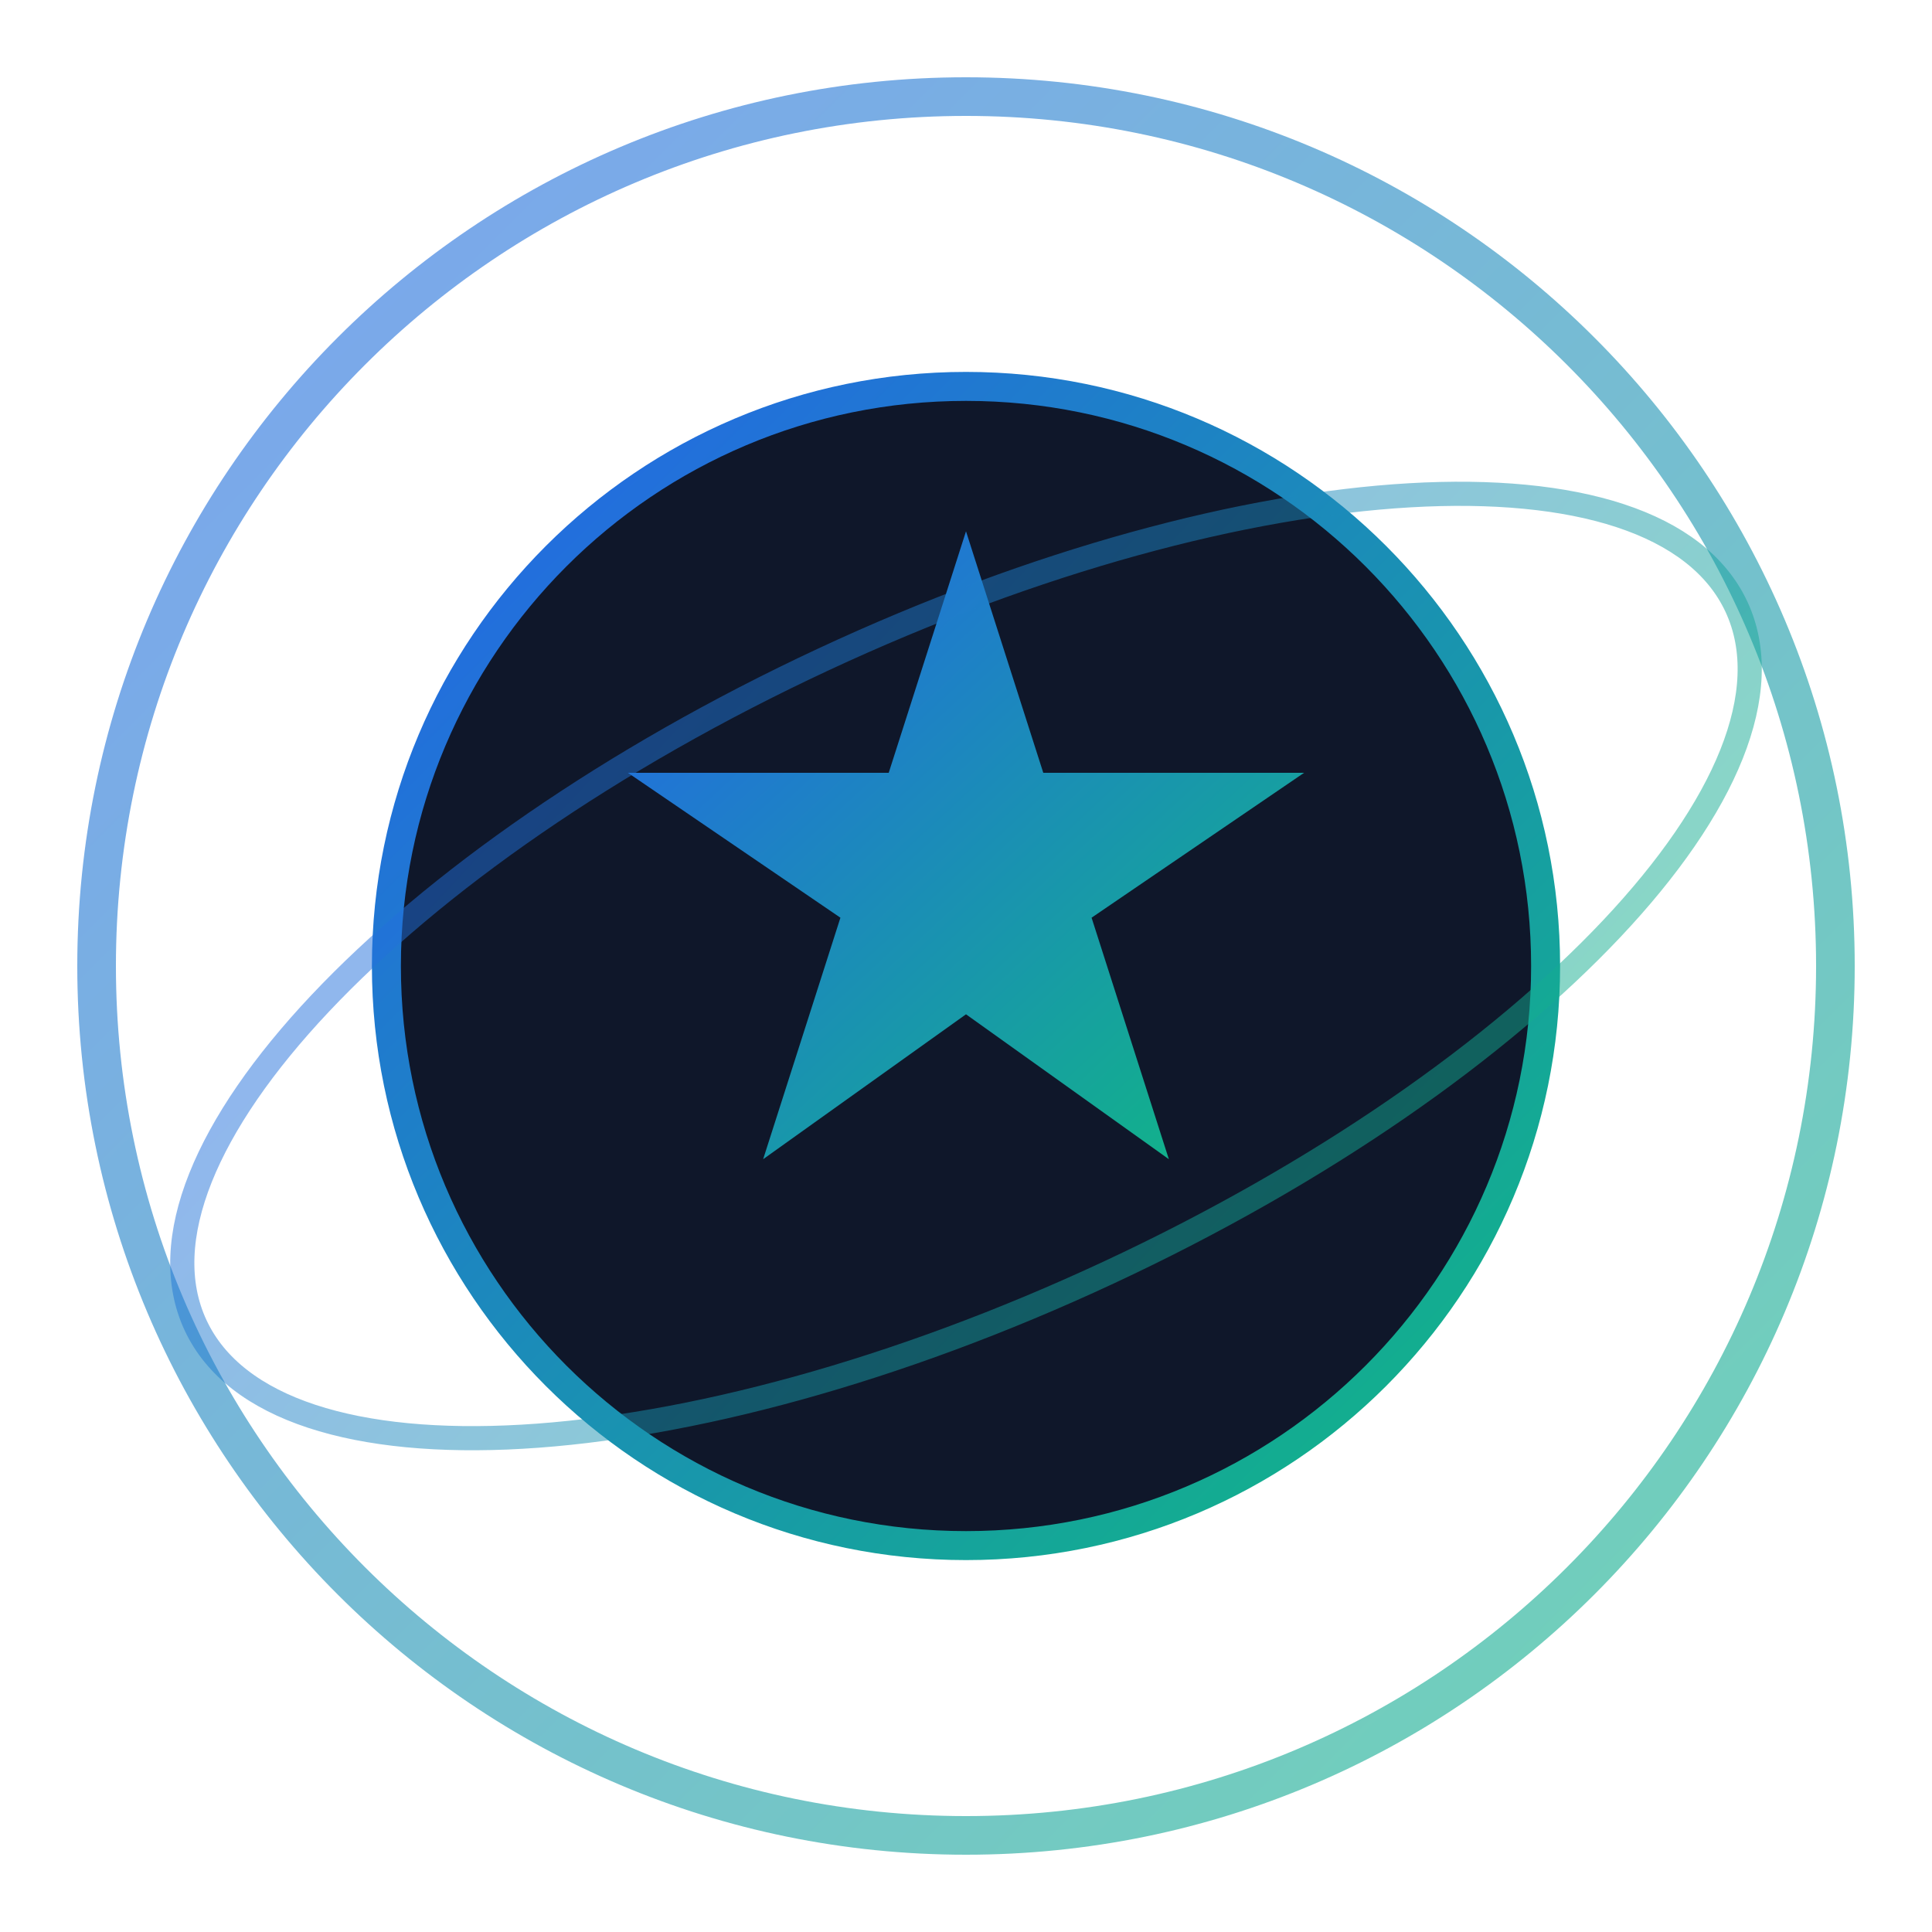
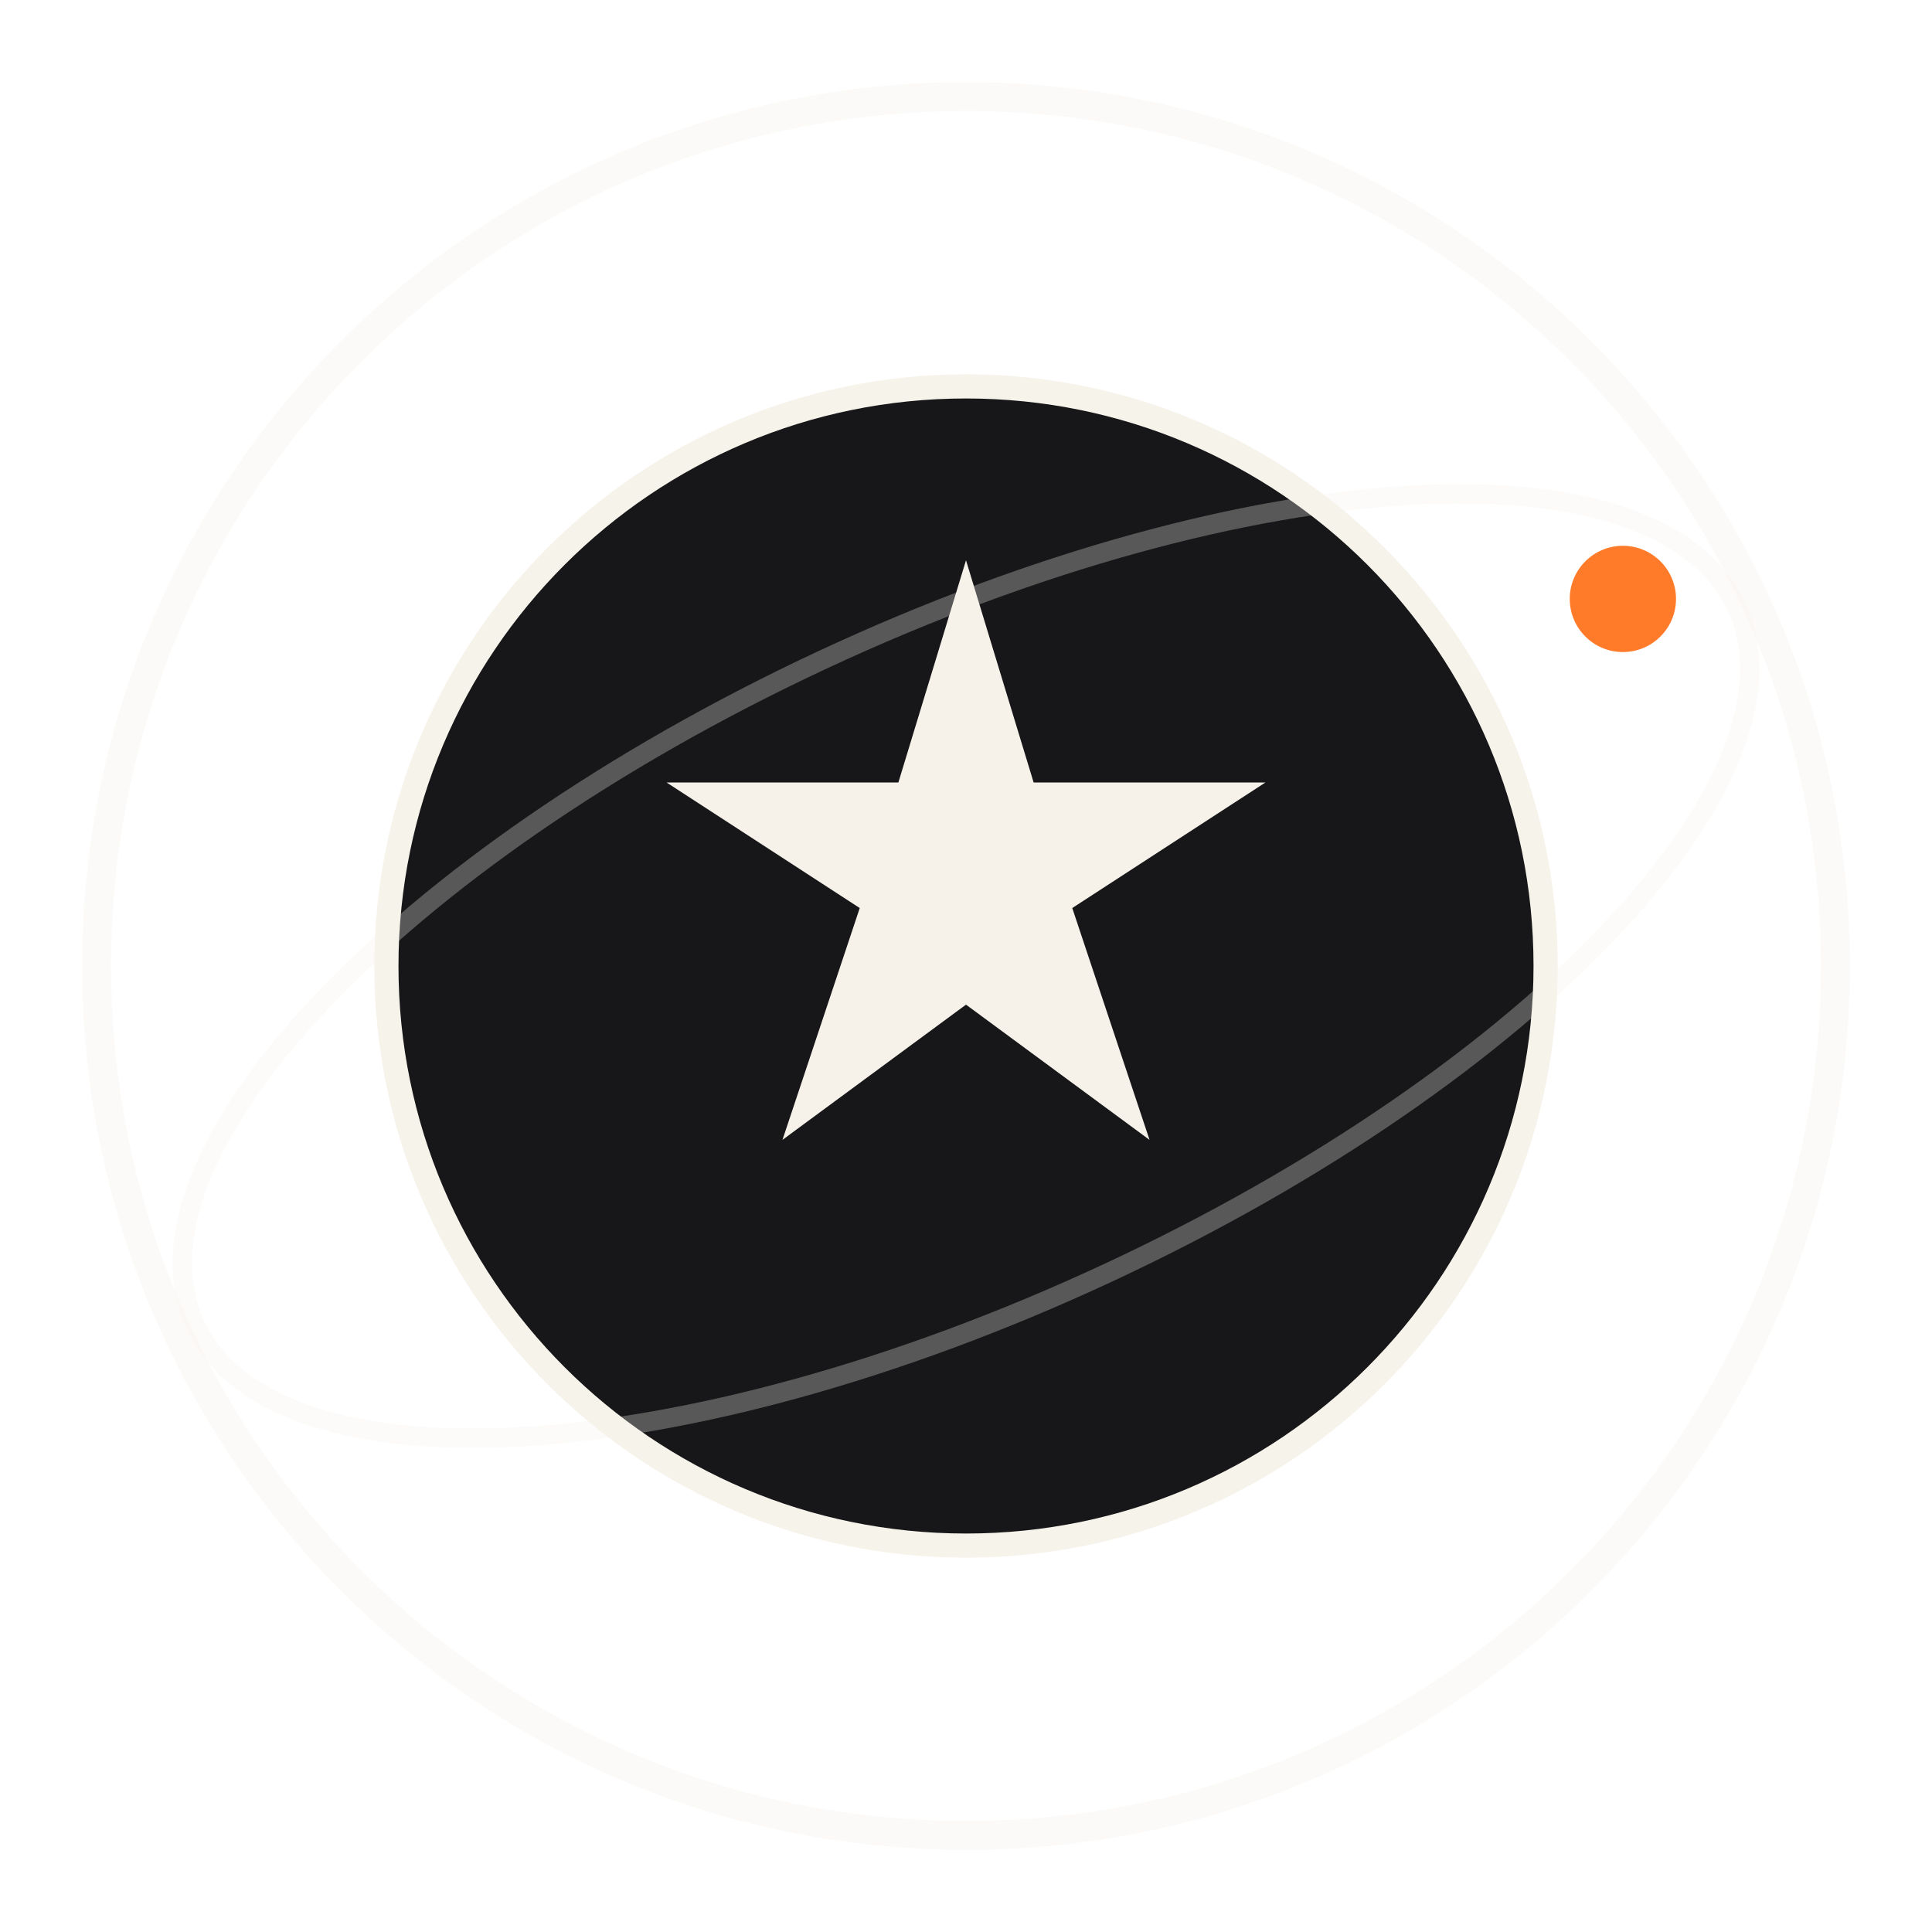
<svg xmlns="http://www.w3.org/2000/svg" viewBox="0 0 200 200" width="200" height="200">
-   <defs>
-     <linearGradient id="logoGrad" x1="0%" y1="0%" x2="100%" y2="100%">
-       <stop offset="0%" style="stop-color:#2563eb" />
-       <stop offset="100%" style="stop-color:#10b981" />
-     </linearGradient>
-   </defs>
-   <circle cx="100" cy="100" r="90" fill="none" stroke="url(#logoGrad)" stroke-width="4" opacity="0.6" />
-   <circle cx="100" cy="100" r="60" fill="#0f172a" stroke="url(#logoGrad)" stroke-width="3" />
-   <path d="M100 55 L108 80 L135 80 L113 95 L121 120 L100 105 L79 120 L87 95 L65 80 L92 80 Z" fill="url(#logoGrad)" />
-   <ellipse cx="100" cy="100" rx="88" ry="35" fill="none" stroke="url(#logoGrad)" stroke-width="2.5" transform="rotate(-25 100 100)" opacity="0.5" />
+   <circle cx="100" cy="100" r="90" fill="none" stroke="#f6f2ea" stroke-width="3" opacity="0.35" />
+   <circle cx="100" cy="100" r="60" fill="#0c0c0e" stroke="#f6f2ea" stroke-width="2.5" opacity="0.95" />
+   <path d="M100 58 L107 81 L131 81 L111 94 L119 118 L100 104 L81 118 L89 94 L69 81 L93 81 Z" fill="#f6f2ea" />
+   <ellipse cx="100" cy="100" rx="88" ry="35" fill="none" stroke="#f6f2ea" stroke-width="2" transform="rotate(-25 100 100)" opacity="0.3" />
+   <circle cx="168" cy="62" r="5.5" fill="#ff7a29" />
</svg>
